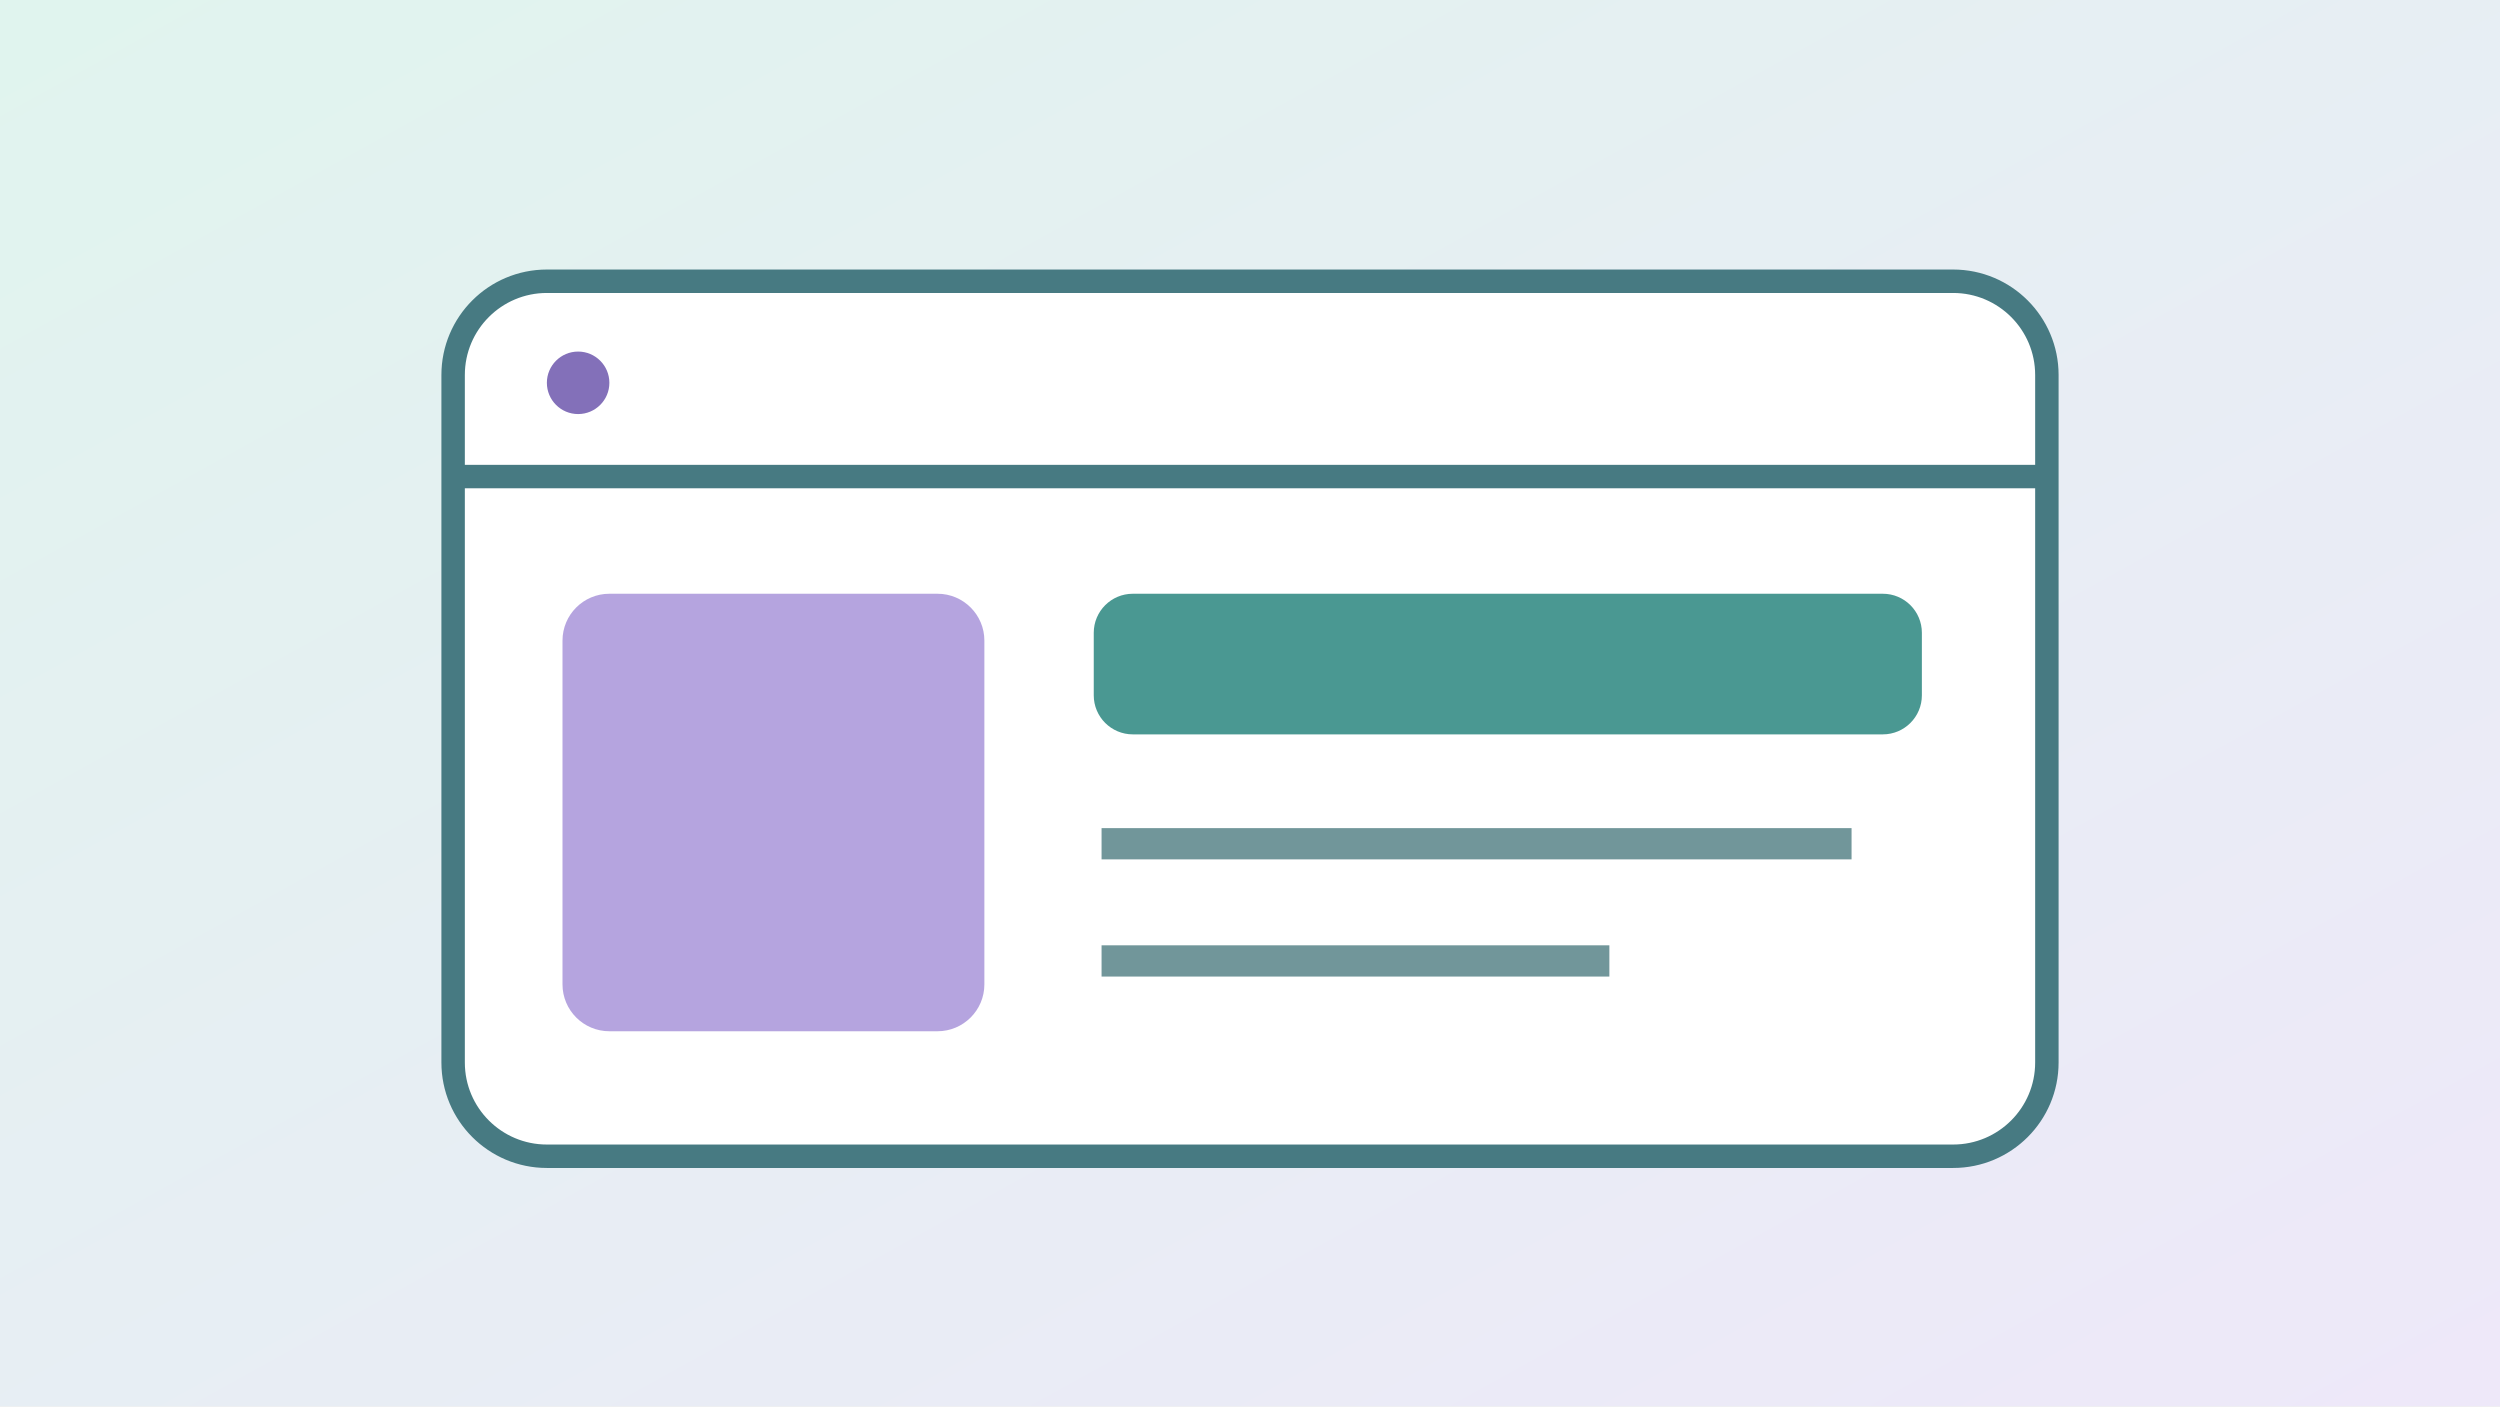
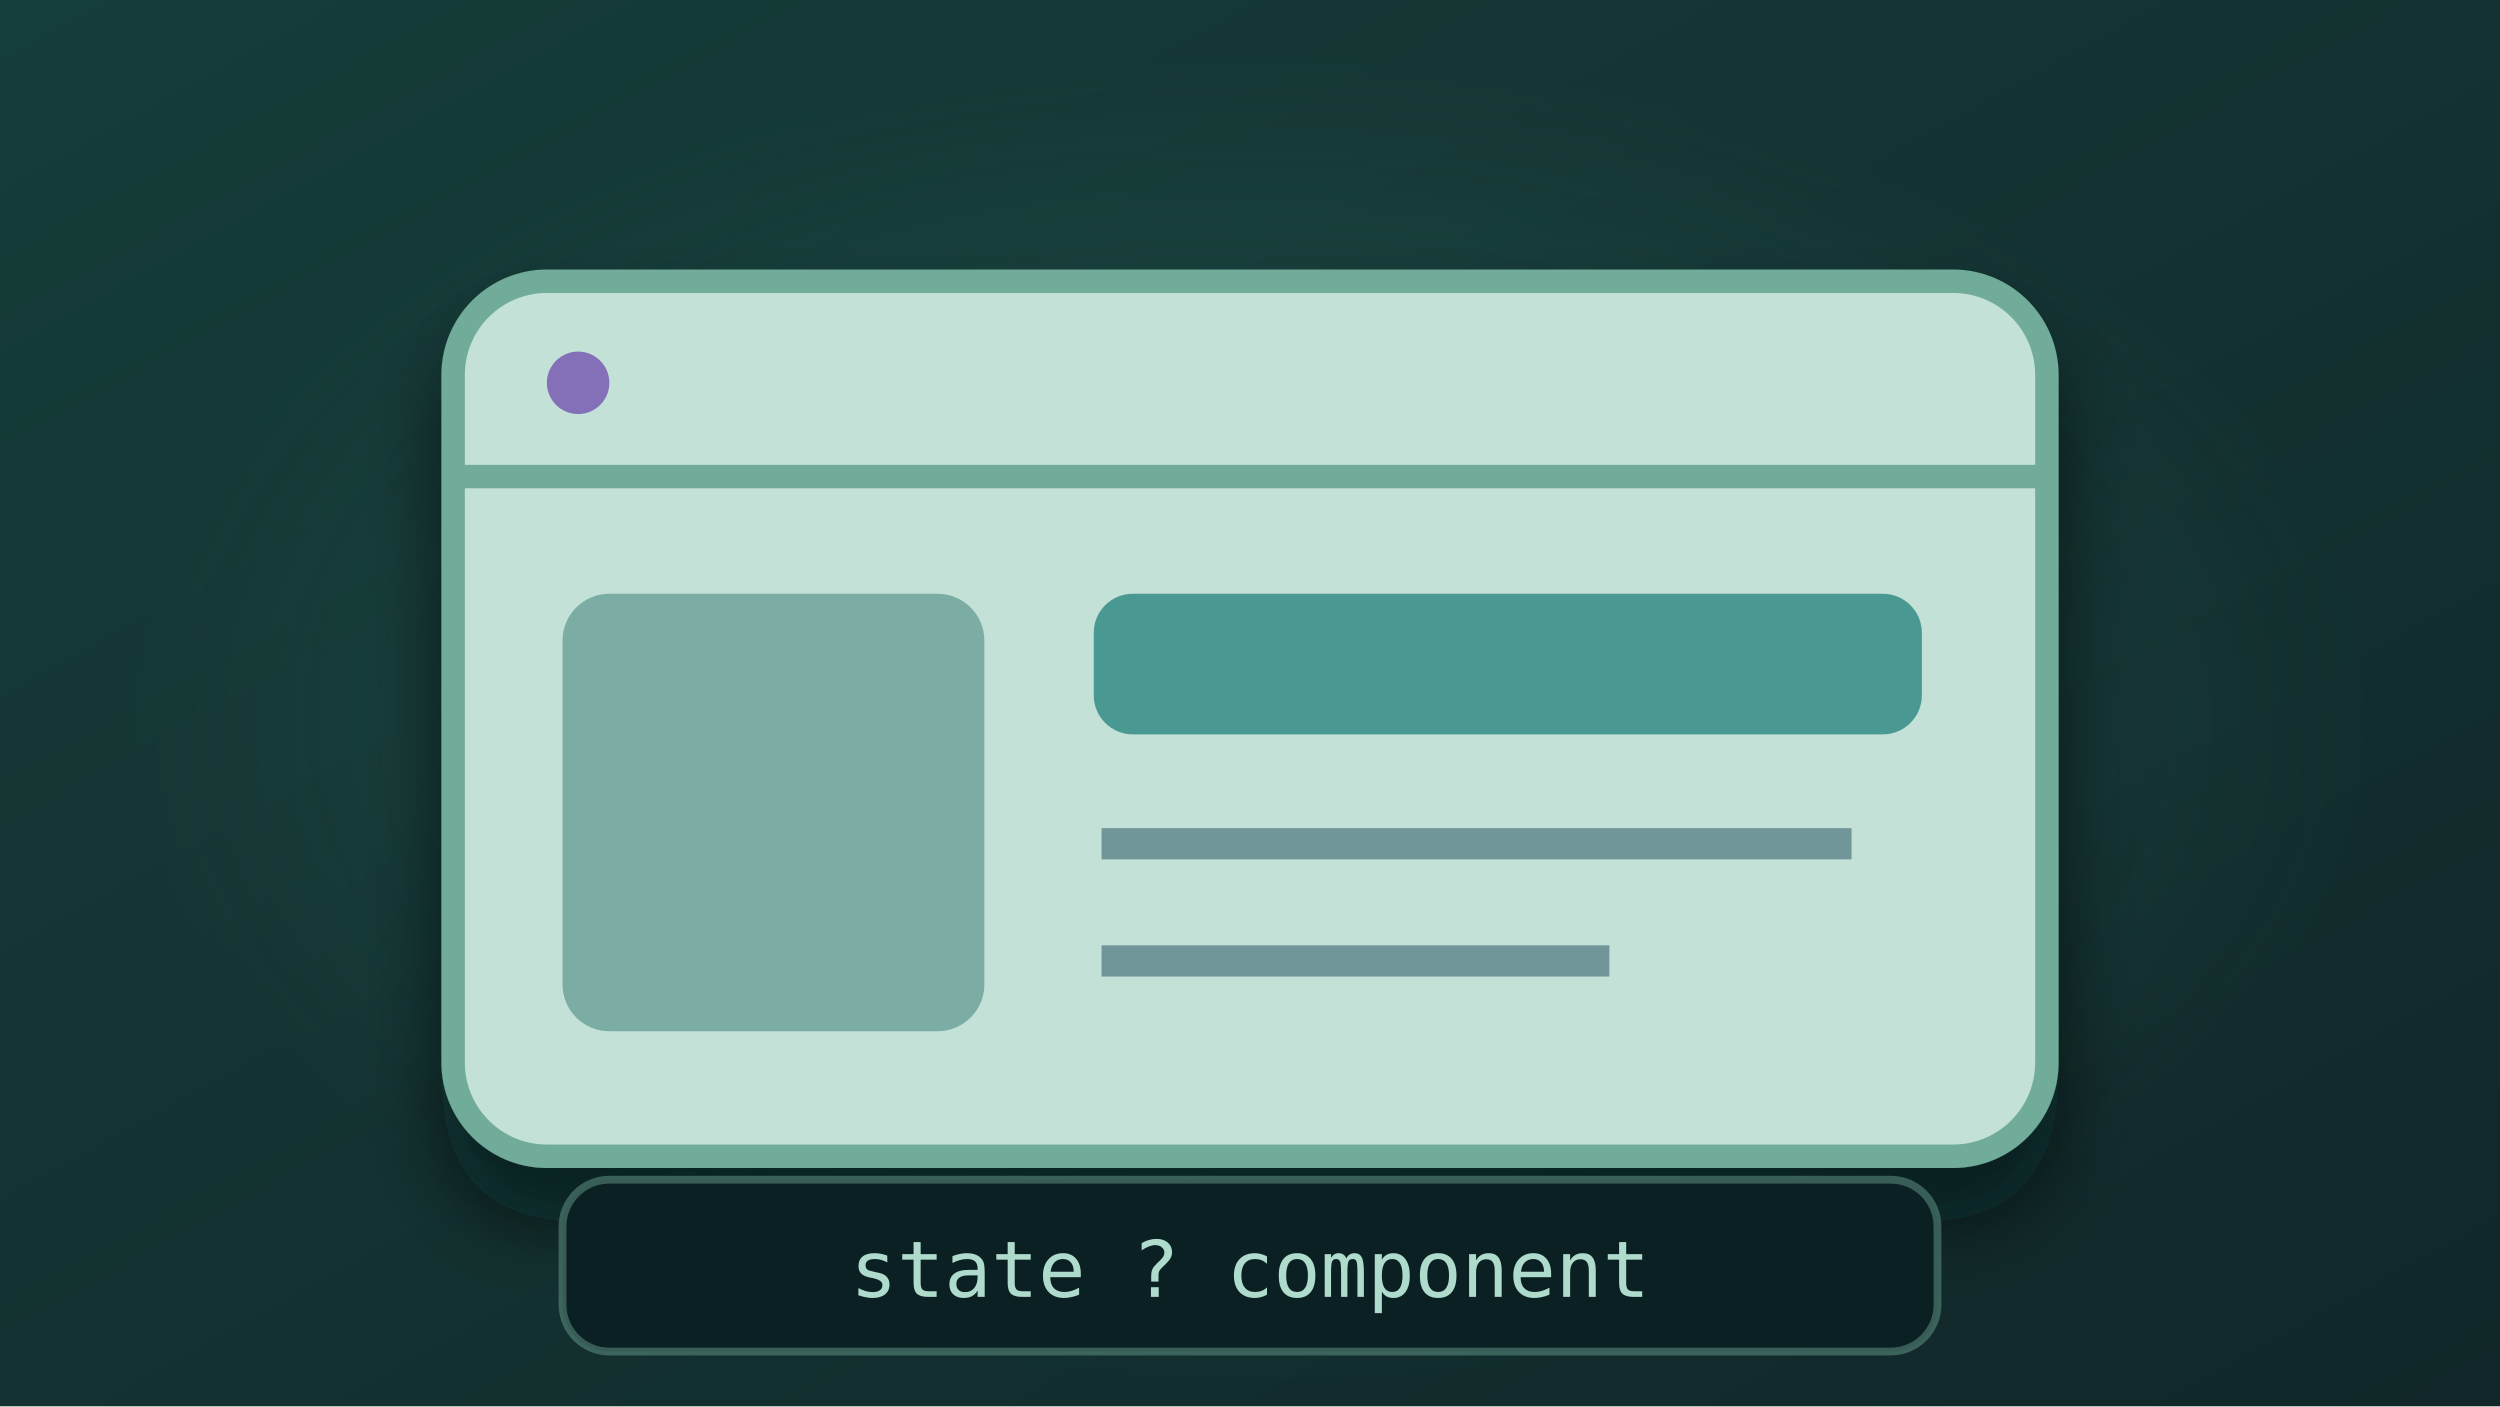
<svg xmlns="http://www.w3.org/2000/svg" viewBox="0 0 320 180" width="320" height="180">
  <defs>
    <linearGradient id="bg" x2="1" y2="1">
-       <stop stop-color="#e0f4ee" />
-       <stop offset="1" stop-color="#eee8f9" />
+       <stop stop-color="#153d39" />
+       <stop offset="1" stop-color="#112729" />
    </linearGradient>
+     <filter id="depth" x="-35%" y="-35%" width="170%" height="180%">
+       <feDropShadow dx="0" dy="7" stdDeviation="5" flood-color="#020b0d" flood-opacity=".6" />
+     </filter>
+     <radialGradient id="halo">
+       <stop stop-color="#5aceb5" stop-opacity=".18" />
+       <stop offset="1" stop-color="#5aceb5" stop-opacity="0" />
+     </radialGradient>
  </defs>
  <rect width="320" height="180" fill="url(#bg)" />
-   <rect x="58" y="36" width="204" height="112" rx="12" fill="#fff" stroke="#477a82" stroke-width="3" />
-   <path d="M58 61h204" stroke="#477a82" stroke-width="3" />
-   <circle cx="74" cy="49" r="4" fill="#8370b9" />
-   <rect x="72" y="76" width="54" height="56" rx="6" fill="#b5a4df" />
-   <rect x="140" y="76" width="106" height="18" rx="5" fill="#4a9892" />
-   <path d="M141 108h96m-96 15h65" stroke="#71969a" stroke-width="4" />
+   <ellipse cx="160" cy="92" rx="145" ry="85" fill="url(#halo)" />
+   <g filter="url(#depth)">
+     <rect x="58" y="36" width="204" height="112" rx="12" fill="#c4e1d7" stroke="#71ac9a" stroke-width="3" />
+     <path d="M58 61h204" stroke="#71ac9a" stroke-width="3" />
+     <circle cx="74" cy="49" r="4" fill="#8370b9" />
+     <rect x="72" y="76" width="54" height="56" rx="6" fill="#7bada4" />
+     <rect x="140" y="76" width="106" height="18" rx="5" fill="#4a9892" />
+     <path d="M141 108h96m-96 15h65" stroke="#71969a" stroke-width="4" />
+   </g>
+   <rect x="72" y="151" width="176" height="22" rx="6" fill="#0b2022" stroke="#5e9083" stroke-opacity=".55" />
+   <text x="160" y="166" text-anchor="middle" font-family="Consolas,monospace" font-size="10" fill="#aedbcb">state ? component</text>
</svg>
